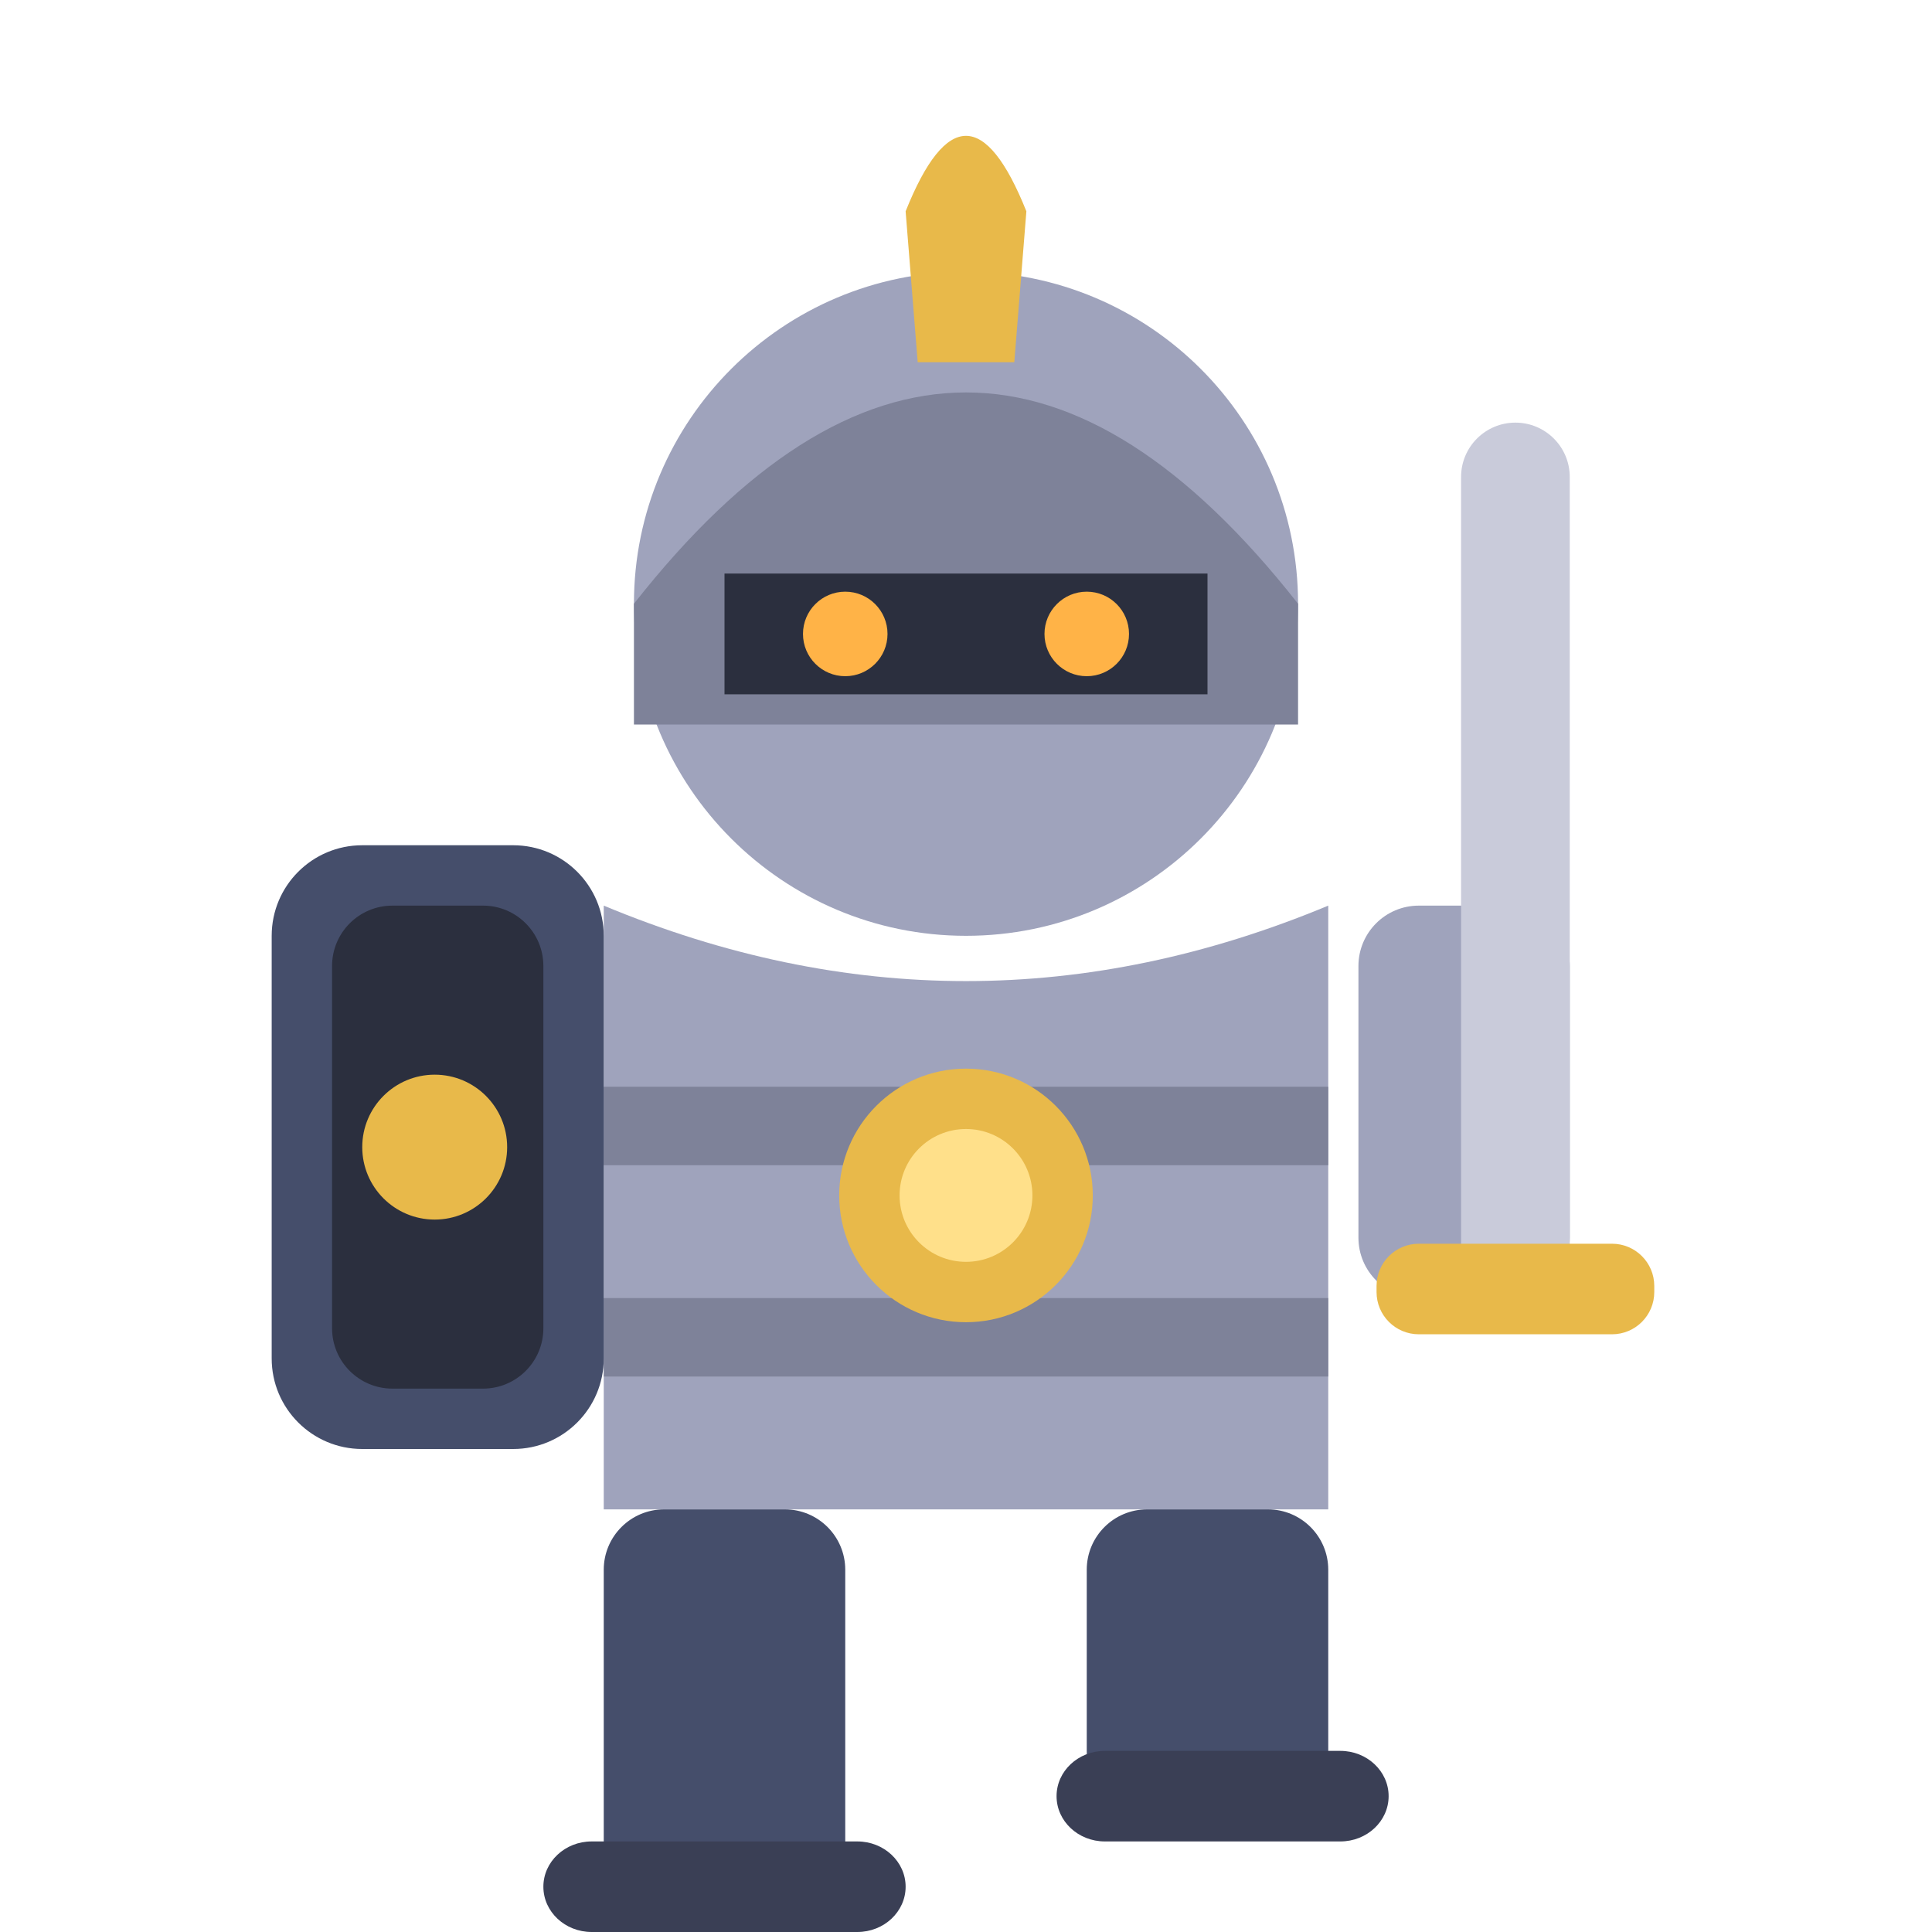
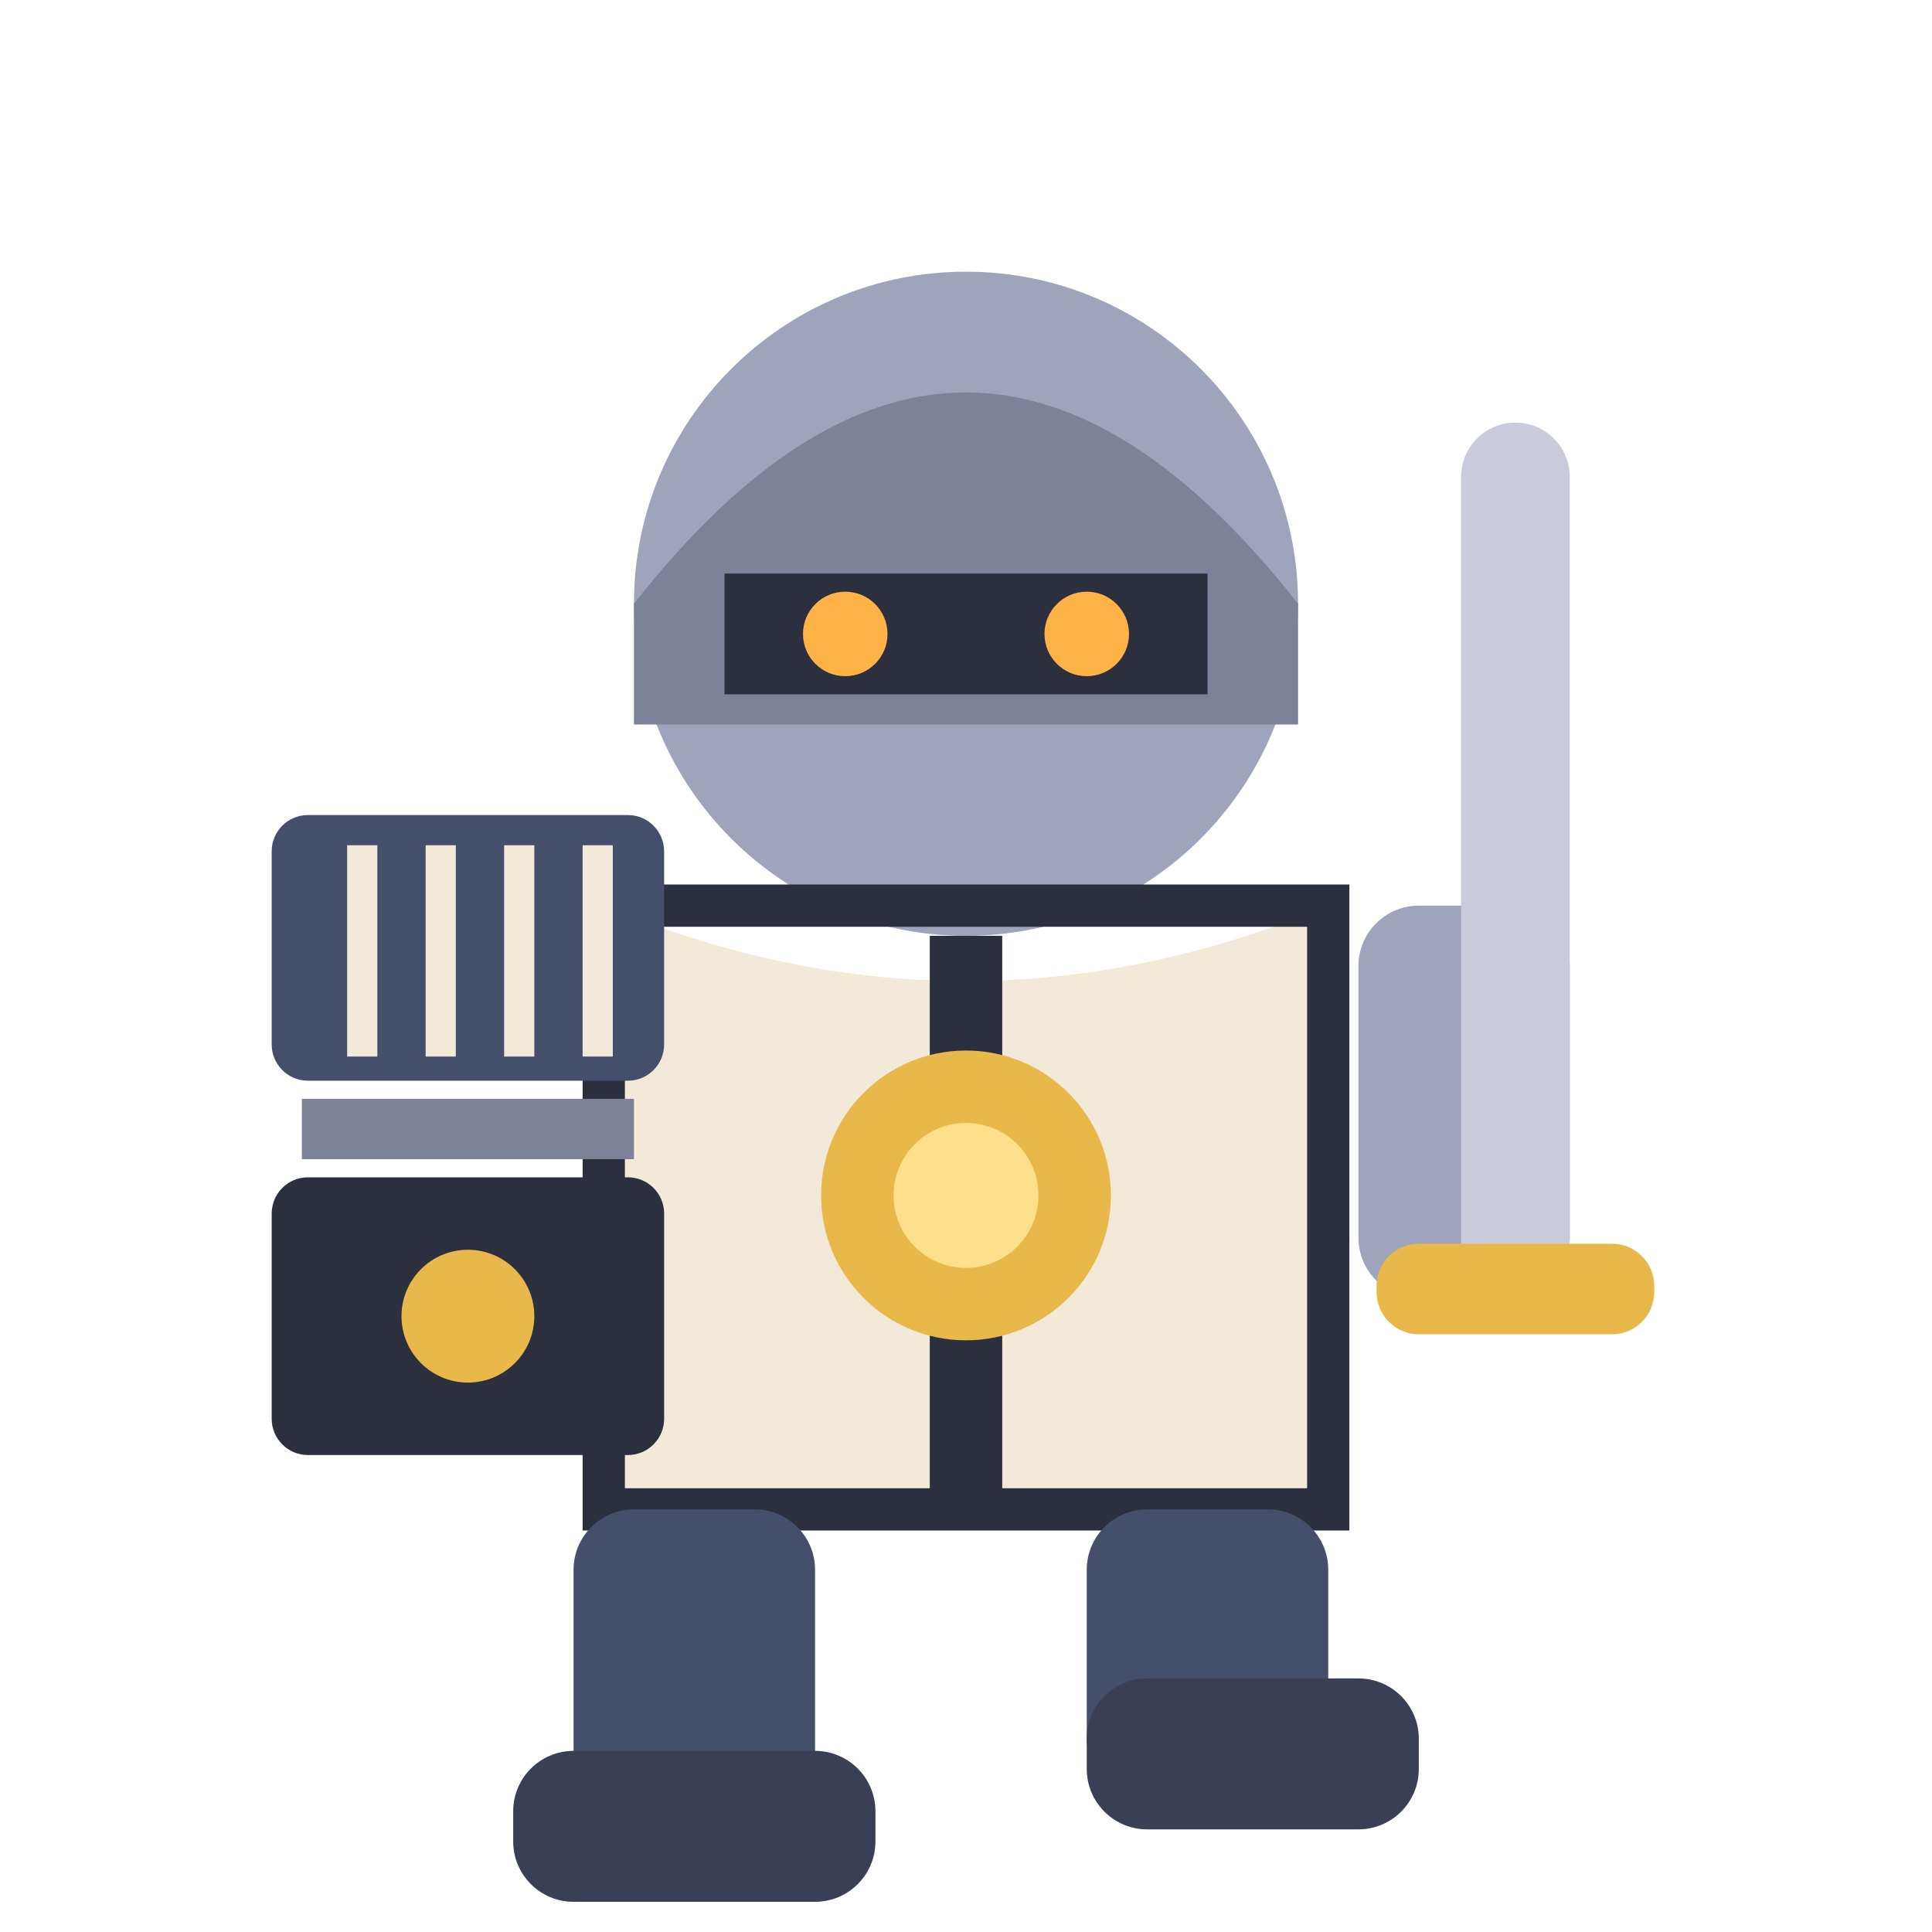
<svg xmlns="http://www.w3.org/2000/svg" viewBox="0 0 32 32">
  <circle cx="16" cy="10" r="5.5" fill="#9FA3BC" />
  <path d="M10.5,10 Q16,3 21.5,10 L21.5,12 L10.5,12 Z" fill="#7E8299" />
-   <path d="M15,3.5 Q16,1 17,3.5 L16.8,6 L15.2,6 Z" fill="#E8B94A" />
  <rect x="12" y="9.5" width="8" height="2" fill="#2B2F3E" />
  <circle cx="14" cy="10.5" r="0.7" fill="#FFB347" />
  <circle cx="18" cy="10.5" r="0.7" fill="#FFB347" />
-   <path d="M10,15 L10,25 L22,25 L22,15 Q16,17.5 10,15 Z" fill="#9FA3BC" />
-   <rect x="10" y="18" width="12" height="1.3" fill="#7E8299" />
-   <rect x="10" y="21.5" width="12" height="1.3" fill="#7E8299" />
-   <circle cx="16" cy="19.8" r="2.1" fill="#E8B94A" />
-   <circle cx="16" cy="19.8" r="1.1" fill="#FFE08A" />
-   <rect x="4.5" y="14" width="5.5" height="10" rx="1.5" fill="#454E6B" />
-   <rect x="5.5" y="15" width="3.5" height="8" rx="1" fill="#2B2F3E" />
-   <circle cx="7.2" cy="19" r="1.2" fill="#E8B94A" />
+   <path d="M10,15 L10,25 L22,25 L22,15 Q16,17.5 10,15 Z" fill="#F2E9D8" />
+   <rect x="10" y="15" width="12" height="10" fill="none" stroke="#2B2F3E" stroke-width="0.7" />
+   <rect x="15.4" y="15.5" width="1.2" height="9.5" fill="#2B2F3E" />
+   <circle cx="16" cy="19.8" r="2.4" fill="#E8B94A" />
+   <circle cx="16" cy="19.8" r="1.2" fill="#FFE08A" />
+   <rect x="4.5" y="13.5" width="6.5" height="4.4" rx="0.6" fill="#454E6B" />
+   <rect x="5" y="18.2" width="5.5" height="1" fill="#7E8299" />
+   <line x1="6" y1="14" x2="6" y2="17.5" stroke="#F2E9D8" stroke-width="0.5" />
+   <line x1="7.3" y1="14" x2="7.3" y2="17.5" stroke="#F2E9D8" stroke-width="0.5" />
+   <line x1="8.6" y1="14" x2="8.6" y2="17.5" stroke="#F2E9D8" stroke-width="0.5" />
+   <line x1="9.9" y1="14" x2="9.9" y2="17.5" stroke="#F2E9D8" stroke-width="0.5" />
+   <rect x="4.5" y="19.5" width="6.5" height="4.6" rx="0.6" fill="#2B2F3E" />
+   <circle cx="7.75" cy="21.8" r="1.1" fill="#E8B94A" />
  <rect x="22.5" y="15" width="3.5" height="6.5" rx="1" fill="#9FA3BC" />
  <rect x="24.2" y="7" width="1.8" height="15" rx="0.9" fill="#C9CBDA" />
  <rect x="22.8" y="20.6" width="4.6" height="1.5" rx="0.7" fill="#E8B94A" />
-   <rect x="10" y="25" width="4" height="6.5" rx="1" fill="#454E6B" />
-   <rect x="18" y="25" width="4" height="5" rx="1" fill="#454E6B" />
-   <rect x="9" y="30.5" width="6" height="1.5" rx="0.8" fill="#3A3F55" />
-   <rect x="17.5" y="29" width="5.5" height="1.5" rx="0.8" fill="#3A3F55" />
+   <rect x="9.5" y="25" width="4" height="6" rx="1" fill="#454E6B" />
+   <rect x="18" y="25" width="4" height="4.8" rx="1" fill="#454E6B" />
+   <rect x="8.5" y="29" width="6" height="2.5" rx="1" fill="#3A3F55" />
+   <rect x="18" y="27.8" width="5.5" height="2.5" rx="1" fill="#3A3F55" />
</svg>
